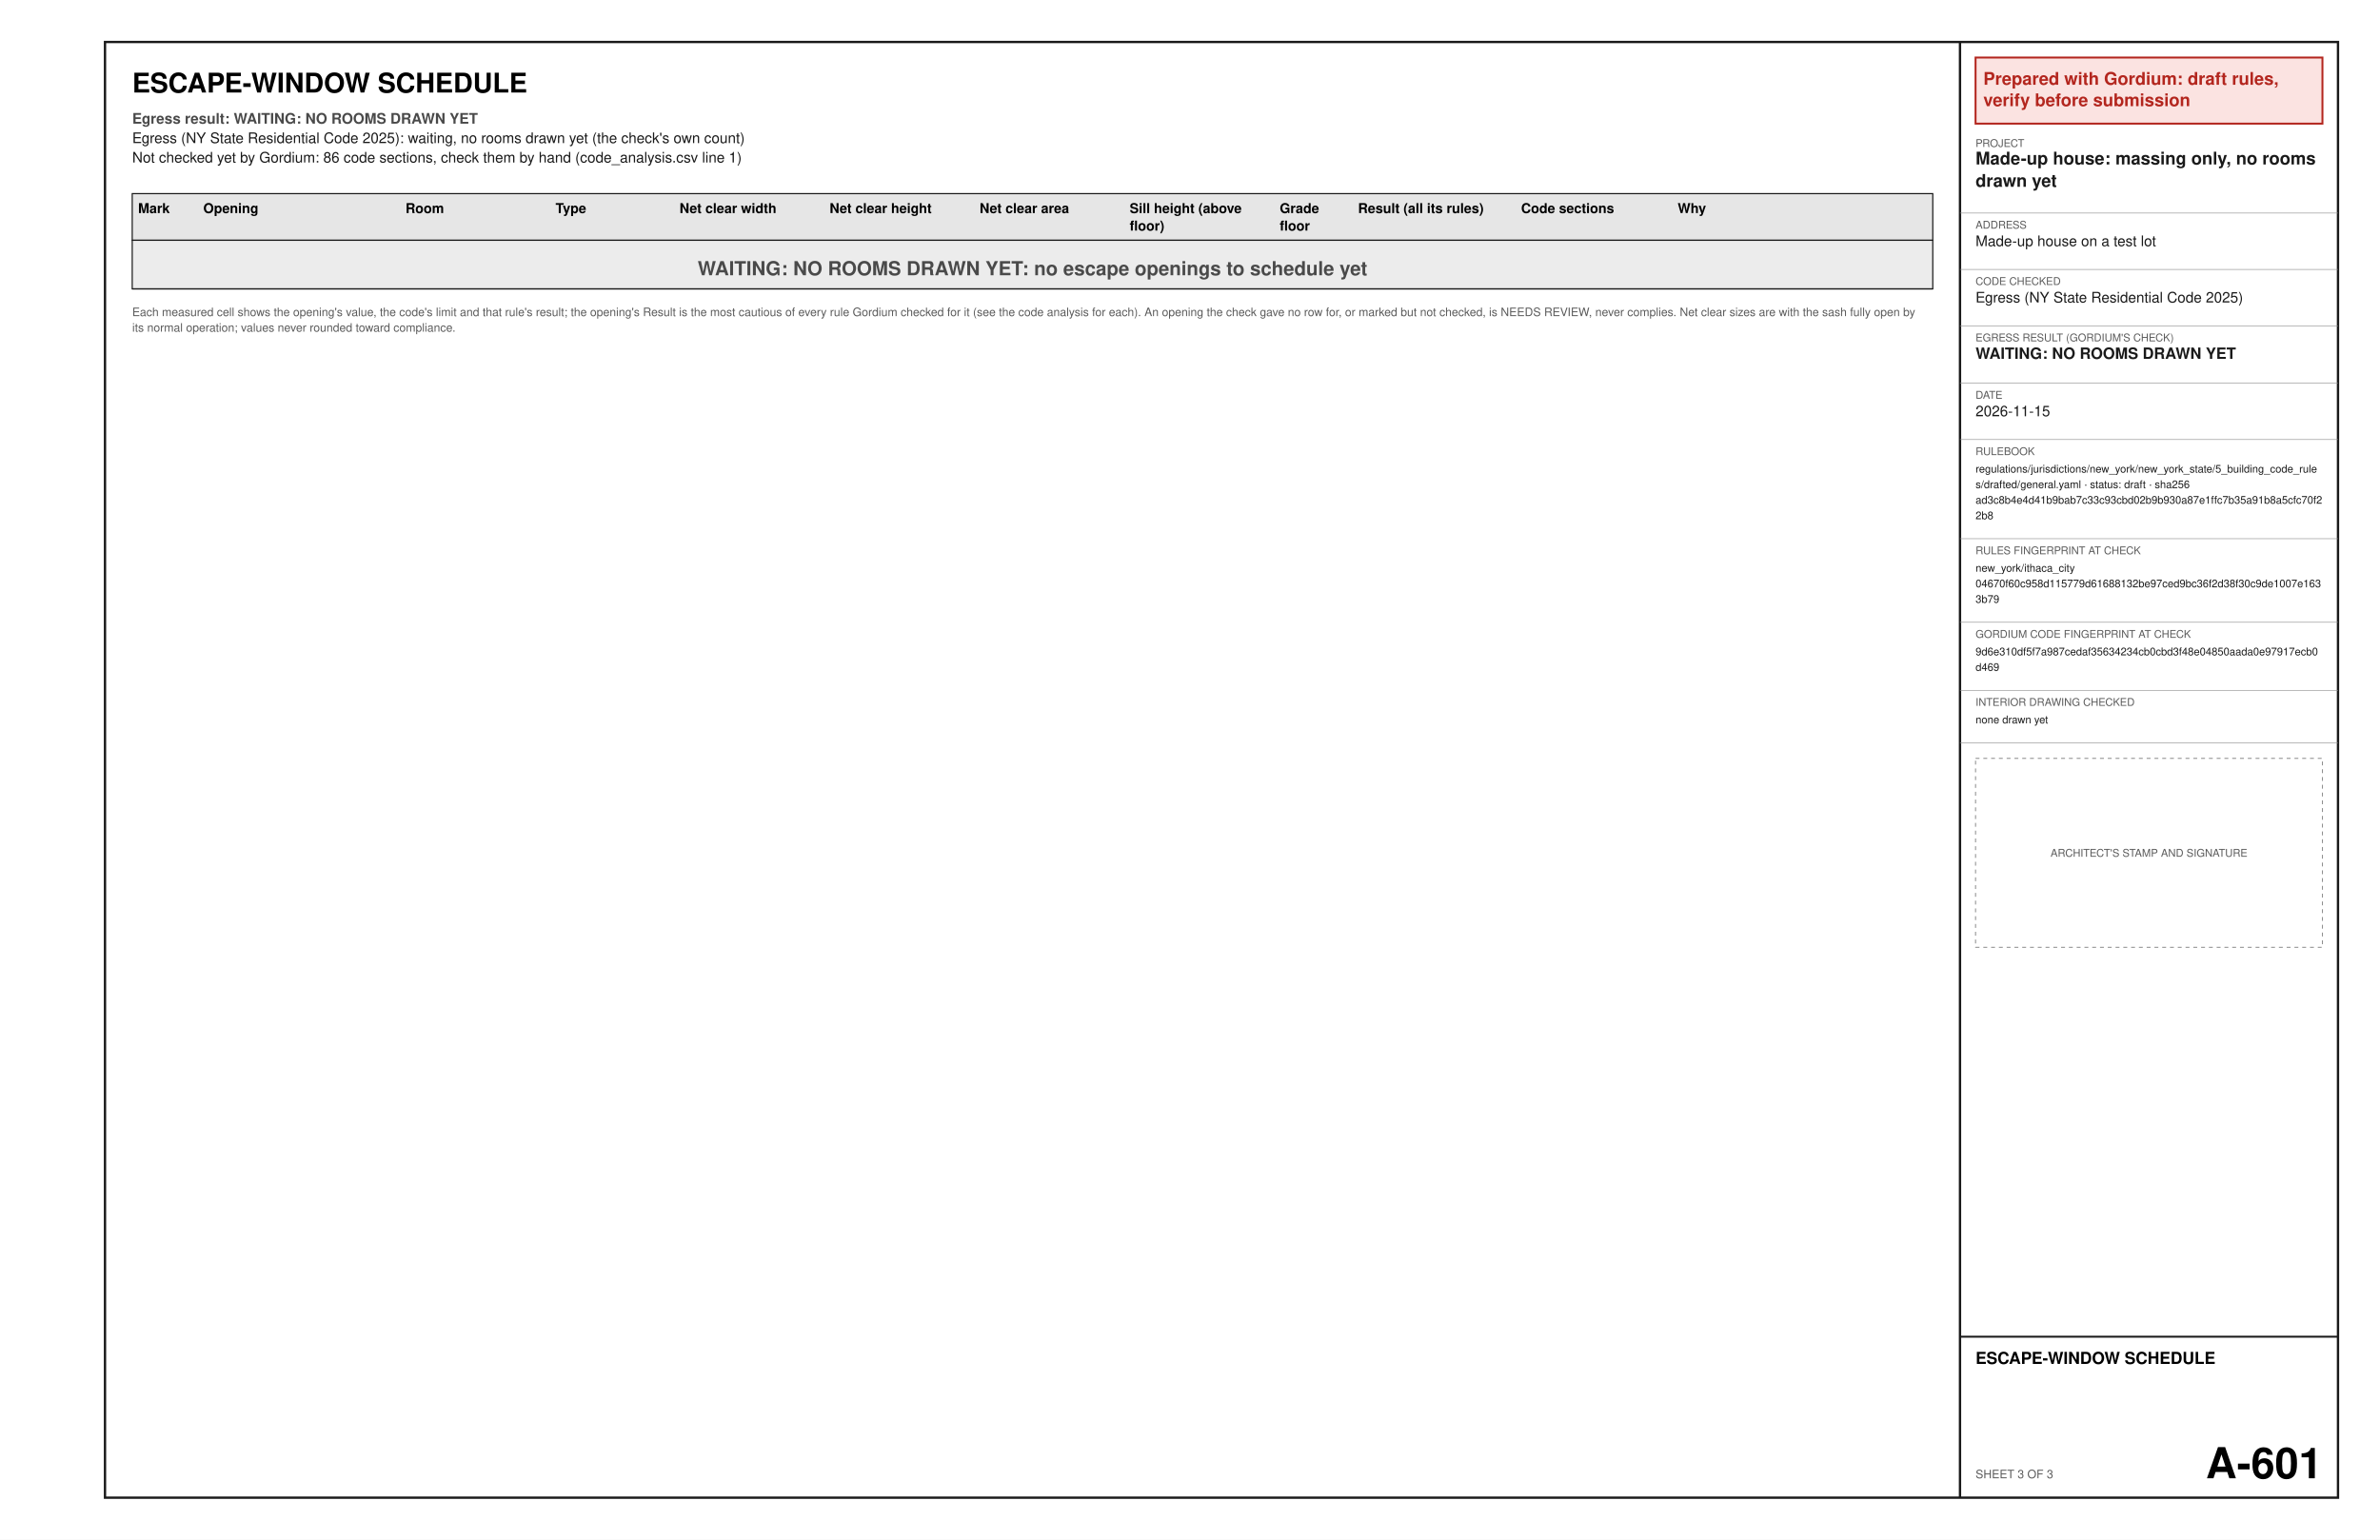
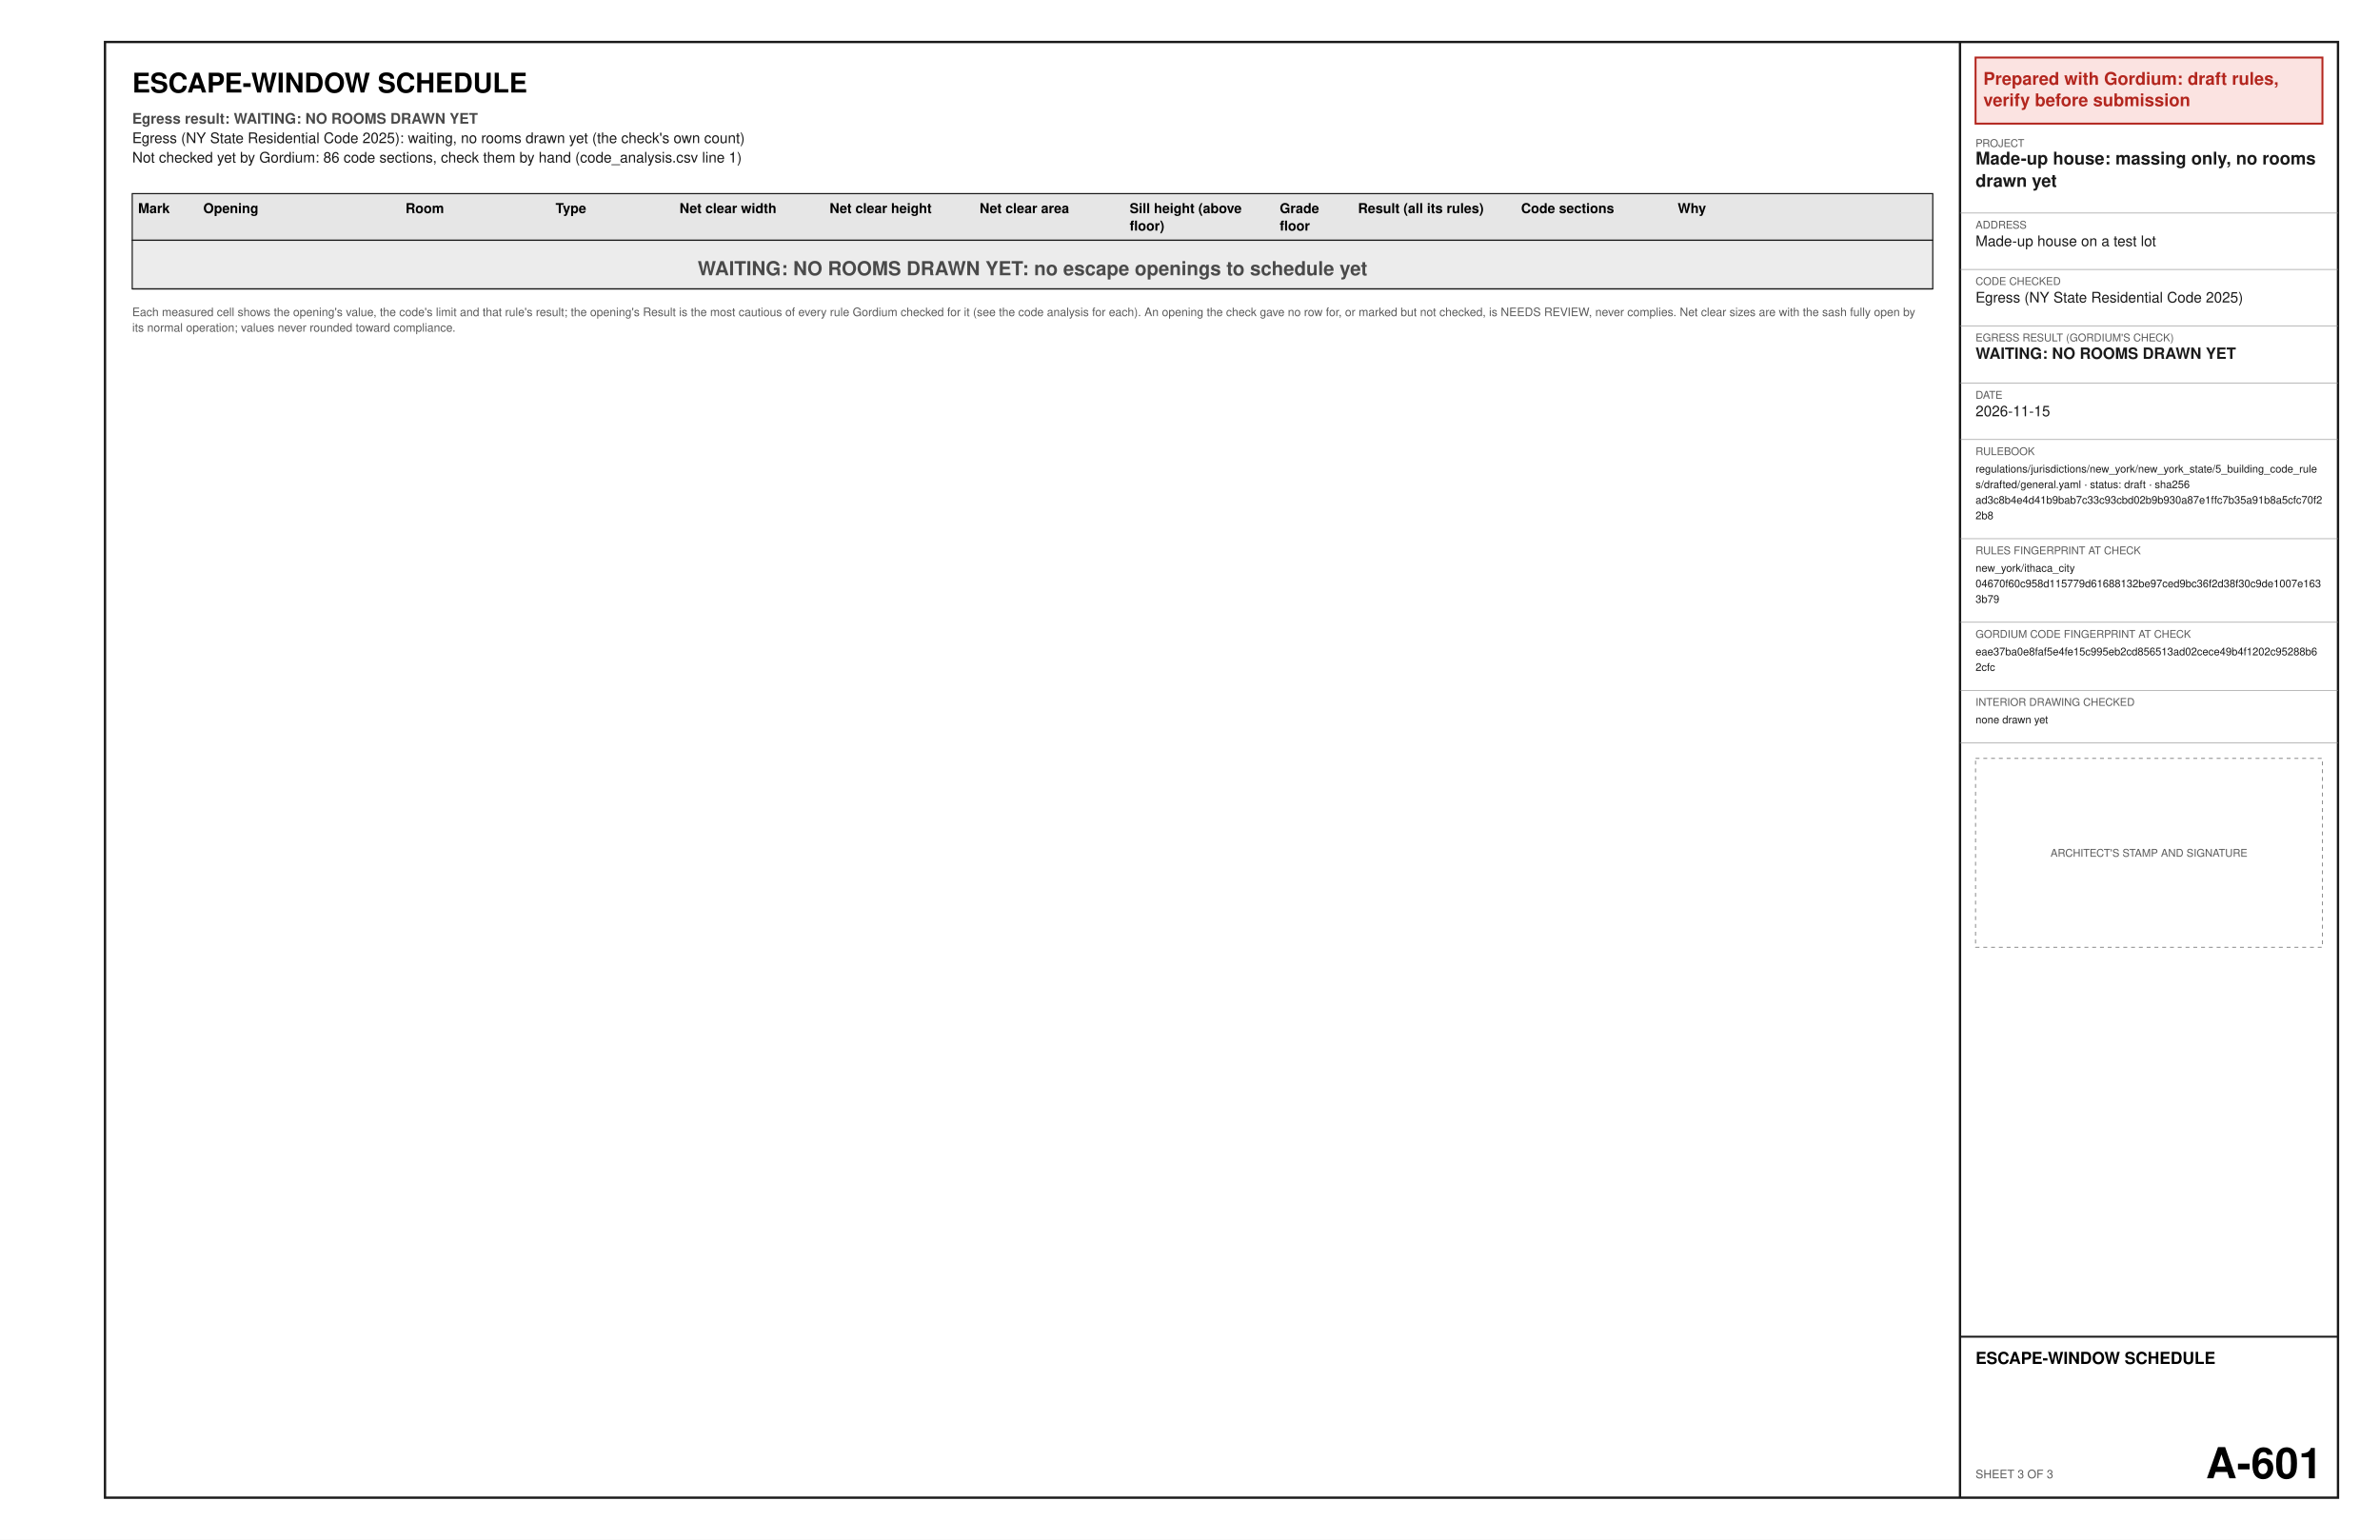
<svg xmlns="http://www.w3.org/2000/svg" width="17in" height="11in" viewBox="0 0 1224 792" font-family="Helvetica, Arial, sans-serif">
  <rect x="0" y="0" width="1224" height="792" fill="#ffffff" />
  <text x="68" y="47.6" font-size="14" font-weight="bold" text-anchor="start" fill="#000000" xml:space="preserve">ESCAPE-WINDOW SCHEDULE</text>
  <text x="68" y="63.6" font-size="7.5" font-weight="bold" text-anchor="start" fill="#4a4a4a" xml:space="preserve">Egress result: WAITING: NO ROOMS DRAWN YET</text>
  <text x="68" y="73.6" font-size="7.5" text-anchor="start" fill="#1a1a1a" xml:space="preserve">Egress (NY State Residential Code 2025): waiting, no rooms drawn yet (the check's own count)</text>
  <text x="68" y="83.6" font-size="7.5" text-anchor="start" fill="#1a1a1a" xml:space="preserve">Not checked yet by Gordium: 86 code sections, check them by hand (code_analysis.csv line 1)</text>
  <polygon points="68,99.6 994,99.6 994,123.6 68,123.6" fill="#e6e6e6" stroke="#1a1a1a" stroke-width="0.6" />
  <text x="71" y="109.6" font-size="7" font-weight="bold" text-anchor="start" fill="#000000" xml:space="preserve">Mark</text>
  <text x="104.55" y="109.6" font-size="7" font-weight="bold" text-anchor="start" fill="#000000" xml:space="preserve">Opening</text>
  <text x="208.56" y="109.6" font-size="7" font-weight="bold" text-anchor="start" fill="#000000" xml:space="preserve">Room</text>
  <text x="285.72" y="109.6" font-size="7" font-weight="bold" text-anchor="start" fill="#000000" xml:space="preserve">Type</text>
  <text x="349.47" y="109.6" font-size="7" font-weight="bold" text-anchor="start" fill="#000000" xml:space="preserve">Net clear width</text>
  <text x="426.64" y="109.6" font-size="7" font-weight="bold" text-anchor="start" fill="#000000" xml:space="preserve">Net clear height</text>
  <text x="503.8" y="109.6" font-size="7" font-weight="bold" text-anchor="start" fill="#000000" xml:space="preserve">Net clear area</text>
  <text x="580.97" y="109.6" font-size="7" font-weight="bold" text-anchor="start" fill="#000000" xml:space="preserve">Sill height (above</text>
  <text x="580.97" y="118.6" font-size="7" font-weight="bold" text-anchor="start" fill="#000000" xml:space="preserve">floor)</text>
  <text x="658.14" y="109.6" font-size="7" font-weight="bold" text-anchor="start" fill="#000000" xml:space="preserve">Grade</text>
  <text x="658.14" y="118.6" font-size="7" font-weight="bold" text-anchor="start" fill="#000000" xml:space="preserve">floor</text>
  <text x="698.4" y="109.6" font-size="7" font-weight="bold" text-anchor="start" fill="#000000" xml:space="preserve">Result (all its rules)</text>
  <text x="782.28" y="109.6" font-size="7" font-weight="bold" text-anchor="start" fill="#000000" xml:space="preserve">Code sections</text>
  <text x="862.8" y="109.6" font-size="7" font-weight="bold" text-anchor="start" fill="#000000" xml:space="preserve">Why</text>
  <polygon points="68,123.6 994,123.6 994,148.6 68,148.6" fill="#ececec" stroke="#1a1a1a" stroke-width="0.6" />
  <text x="531" y="141.6" font-size="10" font-weight="bold" text-anchor="middle" fill="#4a4a4a" xml:space="preserve">WAITING: NO ROOMS DRAWN YET: no escape openings to schedule yet</text>
  <line x1="68" y1="148.6" x2="994" y2="148.6" stroke="#1a1a1a" stroke-width="0.6" />
  <text x="68" y="162.6" font-size="6" text-anchor="start" fill="#5a5a5a" xml:space="preserve">Each measured cell shows the opening's value, the code's limit and that rule's result; the opening's Result is the most cautious of every rule Gordium checked for it (see the code analysis for each). An opening the check gave no row for, or marked but not checked, is NEEDS REVIEW, never complies. Net clear sizes are with the sash fully open by</text>
  <text x="68" y="170.6" font-size="6" text-anchor="start" fill="#5a5a5a" xml:space="preserve">its normal operation; values never rounded toward compliance.</text>
  <polygon points="54,21.6 1202.4,21.6 1202.4,770.4 54,770.4" fill="none" stroke="#1a1a1a" stroke-width="1.2" />
  <line x1="1008" y1="21.6" x2="1008" y2="770.4" stroke="#1a1a1a" stroke-width="1.2" />
  <polygon points="1016,29.6 1194.4,29.6 1194.4,63.6 1016,63.6" fill="#fbe3e1" stroke="#b3261e" stroke-width="1" />
  <text x="1020" y="43.6" font-size="9" font-weight="bold" text-anchor="start" fill="#b3261e" xml:space="preserve">Prepared with Gordium: draft rules,</text>
  <text x="1020" y="54.6" font-size="9" font-weight="bold" text-anchor="start" fill="#b3261e" xml:space="preserve">verify before submission</text>
  <text x="1016" y="75.6" font-size="5.5" text-anchor="start" fill="#5a5a5a" xml:space="preserve">PROJECT</text>
  <text x="1016" y="84.6" font-size="9" font-weight="bold" text-anchor="start" fill="#1a1a1a" xml:space="preserve">Made-up house: massing only, no rooms</text>
  <text x="1016" y="96.1" font-size="9" font-weight="bold" text-anchor="start" fill="#1a1a1a" xml:space="preserve">drawn yet</text>
  <line x1="1008" y1="109.6" x2="1202.4" y2="109.6" stroke="#8c8c8c" stroke-width="0.3" />
  <text x="1016" y="117.6" font-size="5.5" text-anchor="start" fill="#5a5a5a" xml:space="preserve">ADDRESS</text>
  <text x="1016" y="126.6" font-size="7.5" text-anchor="start" fill="#1a1a1a" xml:space="preserve">Made-up house on a test lot</text>
  <line x1="1008" y1="138.6" x2="1202.4" y2="138.6" stroke="#8c8c8c" stroke-width="0.3" />
  <text x="1016" y="146.6" font-size="5.5" text-anchor="start" fill="#5a5a5a" xml:space="preserve">CODE CHECKED</text>
  <text x="1016" y="155.6" font-size="7.5" text-anchor="start" fill="#1a1a1a" xml:space="preserve">Egress (NY State Residential Code 2025)</text>
  <line x1="1008" y1="167.6" x2="1202.4" y2="167.6" stroke="#8c8c8c" stroke-width="0.3" />
  <text x="1016" y="175.6" font-size="5.5" text-anchor="start" fill="#5a5a5a" xml:space="preserve">EGRESS RESULT (GORDIUM'S CHECK)</text>
  <text x="1016" y="184.6" font-size="8" font-weight="bold" text-anchor="start" fill="#1a1a1a" xml:space="preserve">WAITING: NO ROOMS DRAWN YET</text>
  <line x1="1008" y1="197.1" x2="1202.4" y2="197.1" stroke="#8c8c8c" stroke-width="0.3" />
  <text x="1016" y="205.1" font-size="5.5" text-anchor="start" fill="#5a5a5a" xml:space="preserve">DATE</text>
  <text x="1016" y="214.1" font-size="7.5" text-anchor="start" fill="#1a1a1a" xml:space="preserve">2026-11-15</text>
  <line x1="1008" y1="226.1" x2="1202.4" y2="226.1" stroke="#8c8c8c" stroke-width="0.3" />
  <text x="1016" y="234.1" font-size="5.5" text-anchor="start" fill="#5a5a5a" xml:space="preserve">RULEBOOK</text>
  <text x="1016" y="243.1" font-size="5.5" text-anchor="start" fill="#1a1a1a" xml:space="preserve">regulations/jurisdictions/new_york/new_york_state/5_building_code_rule</text>
  <text x="1016" y="251.1" font-size="5.5" text-anchor="start" fill="#1a1a1a" xml:space="preserve">s/drafted/general.yaml · status: draft · sha256</text>
  <text x="1016" y="259.1" font-size="5.5" text-anchor="start" fill="#1a1a1a" xml:space="preserve">ad3c8b4e4d41b9bab7c33c93cbd02b9b930a87e1ffc7b35a91b8a5cfc70f2</text>
  <text x="1016" y="267.1" font-size="5.5" text-anchor="start" fill="#1a1a1a" xml:space="preserve">2b8</text>
  <line x1="1008" y1="277.1" x2="1202.4" y2="277.1" stroke="#8c8c8c" stroke-width="0.3" />
  <text x="1016" y="285.1" font-size="5.5" text-anchor="start" fill="#5a5a5a" xml:space="preserve">RULES FINGERPRINT AT CHECK</text>
  <text x="1016" y="294.1" font-size="5.5" text-anchor="start" fill="#1a1a1a" xml:space="preserve">new_york/ithaca_city</text>
  <text x="1016" y="302.1" font-size="5.5" text-anchor="start" fill="#1a1a1a" xml:space="preserve">04670f60c958d115779d61688132be97ced9bc36f2d38f30c9de1007e163</text>
  <text x="1016" y="310.1" font-size="5.5" text-anchor="start" fill="#1a1a1a" xml:space="preserve">3b79</text>
  <line x1="1008" y1="320.1" x2="1202.4" y2="320.1" stroke="#8c8c8c" stroke-width="0.3" />
  <text x="1016" y="328.1" font-size="5.5" text-anchor="start" fill="#5a5a5a" xml:space="preserve">GORDIUM CODE FINGERPRINT AT CHECK</text>
-   <text x="1016" y="337.1" font-size="5.5" text-anchor="start" fill="#1a1a1a" xml:space="preserve">9d6e310df5f7a987cedaf35634234cb0cbd3f48e04850aada0e97917ecb0</text>
-   <text x="1016" y="345.1" font-size="5.5" text-anchor="start" fill="#1a1a1a" xml:space="preserve">d469</text>
+   <text x="1016" y="337.1" font-size="5.5" text-anchor="start" fill="#1a1a1a" xml:space="preserve">eae37ba0e8faf5e4fe15c995eb2cd856513ad02cece49b4f1202c95288b6</text>
+   <text x="1016" y="345.1" font-size="5.5" text-anchor="start" fill="#1a1a1a" xml:space="preserve">2cfc</text>
  <line x1="1008" y1="355.1" x2="1202.4" y2="355.1" stroke="#8c8c8c" stroke-width="0.3" />
  <text x="1016" y="363.1" font-size="5.5" text-anchor="start" fill="#5a5a5a" xml:space="preserve">INTERIOR DRAWING CHECKED</text>
  <text x="1016" y="372.1" font-size="5.5" text-anchor="start" fill="#1a1a1a" xml:space="preserve">none drawn yet</text>
  <line x1="1008" y1="382.1" x2="1202.4" y2="382.1" stroke="#8c8c8c" stroke-width="0.3" />
  <polygon points="1016,390.1 1194.4,390.1 1194.4,487.3 1016,487.3" fill="none" stroke="#8c8c8c" stroke-width="0.5" stroke-dasharray="2 2" />
  <text x="1105.2" y="440.7" font-size="5.5" text-anchor="middle" fill="#5a5a5a" xml:space="preserve">ARCHITECT'S STAMP AND SIGNATURE</text>
  <line x1="1008" y1="687.6" x2="1202.4" y2="687.6" stroke="#1a1a1a" stroke-width="1" />
  <text x="1016" y="701.6" font-size="8.5" font-weight="bold" text-anchor="start" fill="#000000" xml:space="preserve">ESCAPE-WINDOW SCHEDULE</text>
  <text x="1016" y="760.4" font-size="6" text-anchor="start" fill="#5a5a5a" xml:space="preserve">SHEET 3 OF 3</text>
  <text x="1194.4" y="760.4" font-size="22" font-weight="bold" text-anchor="end" fill="#000000" xml:space="preserve">A-601</text>
</svg>
